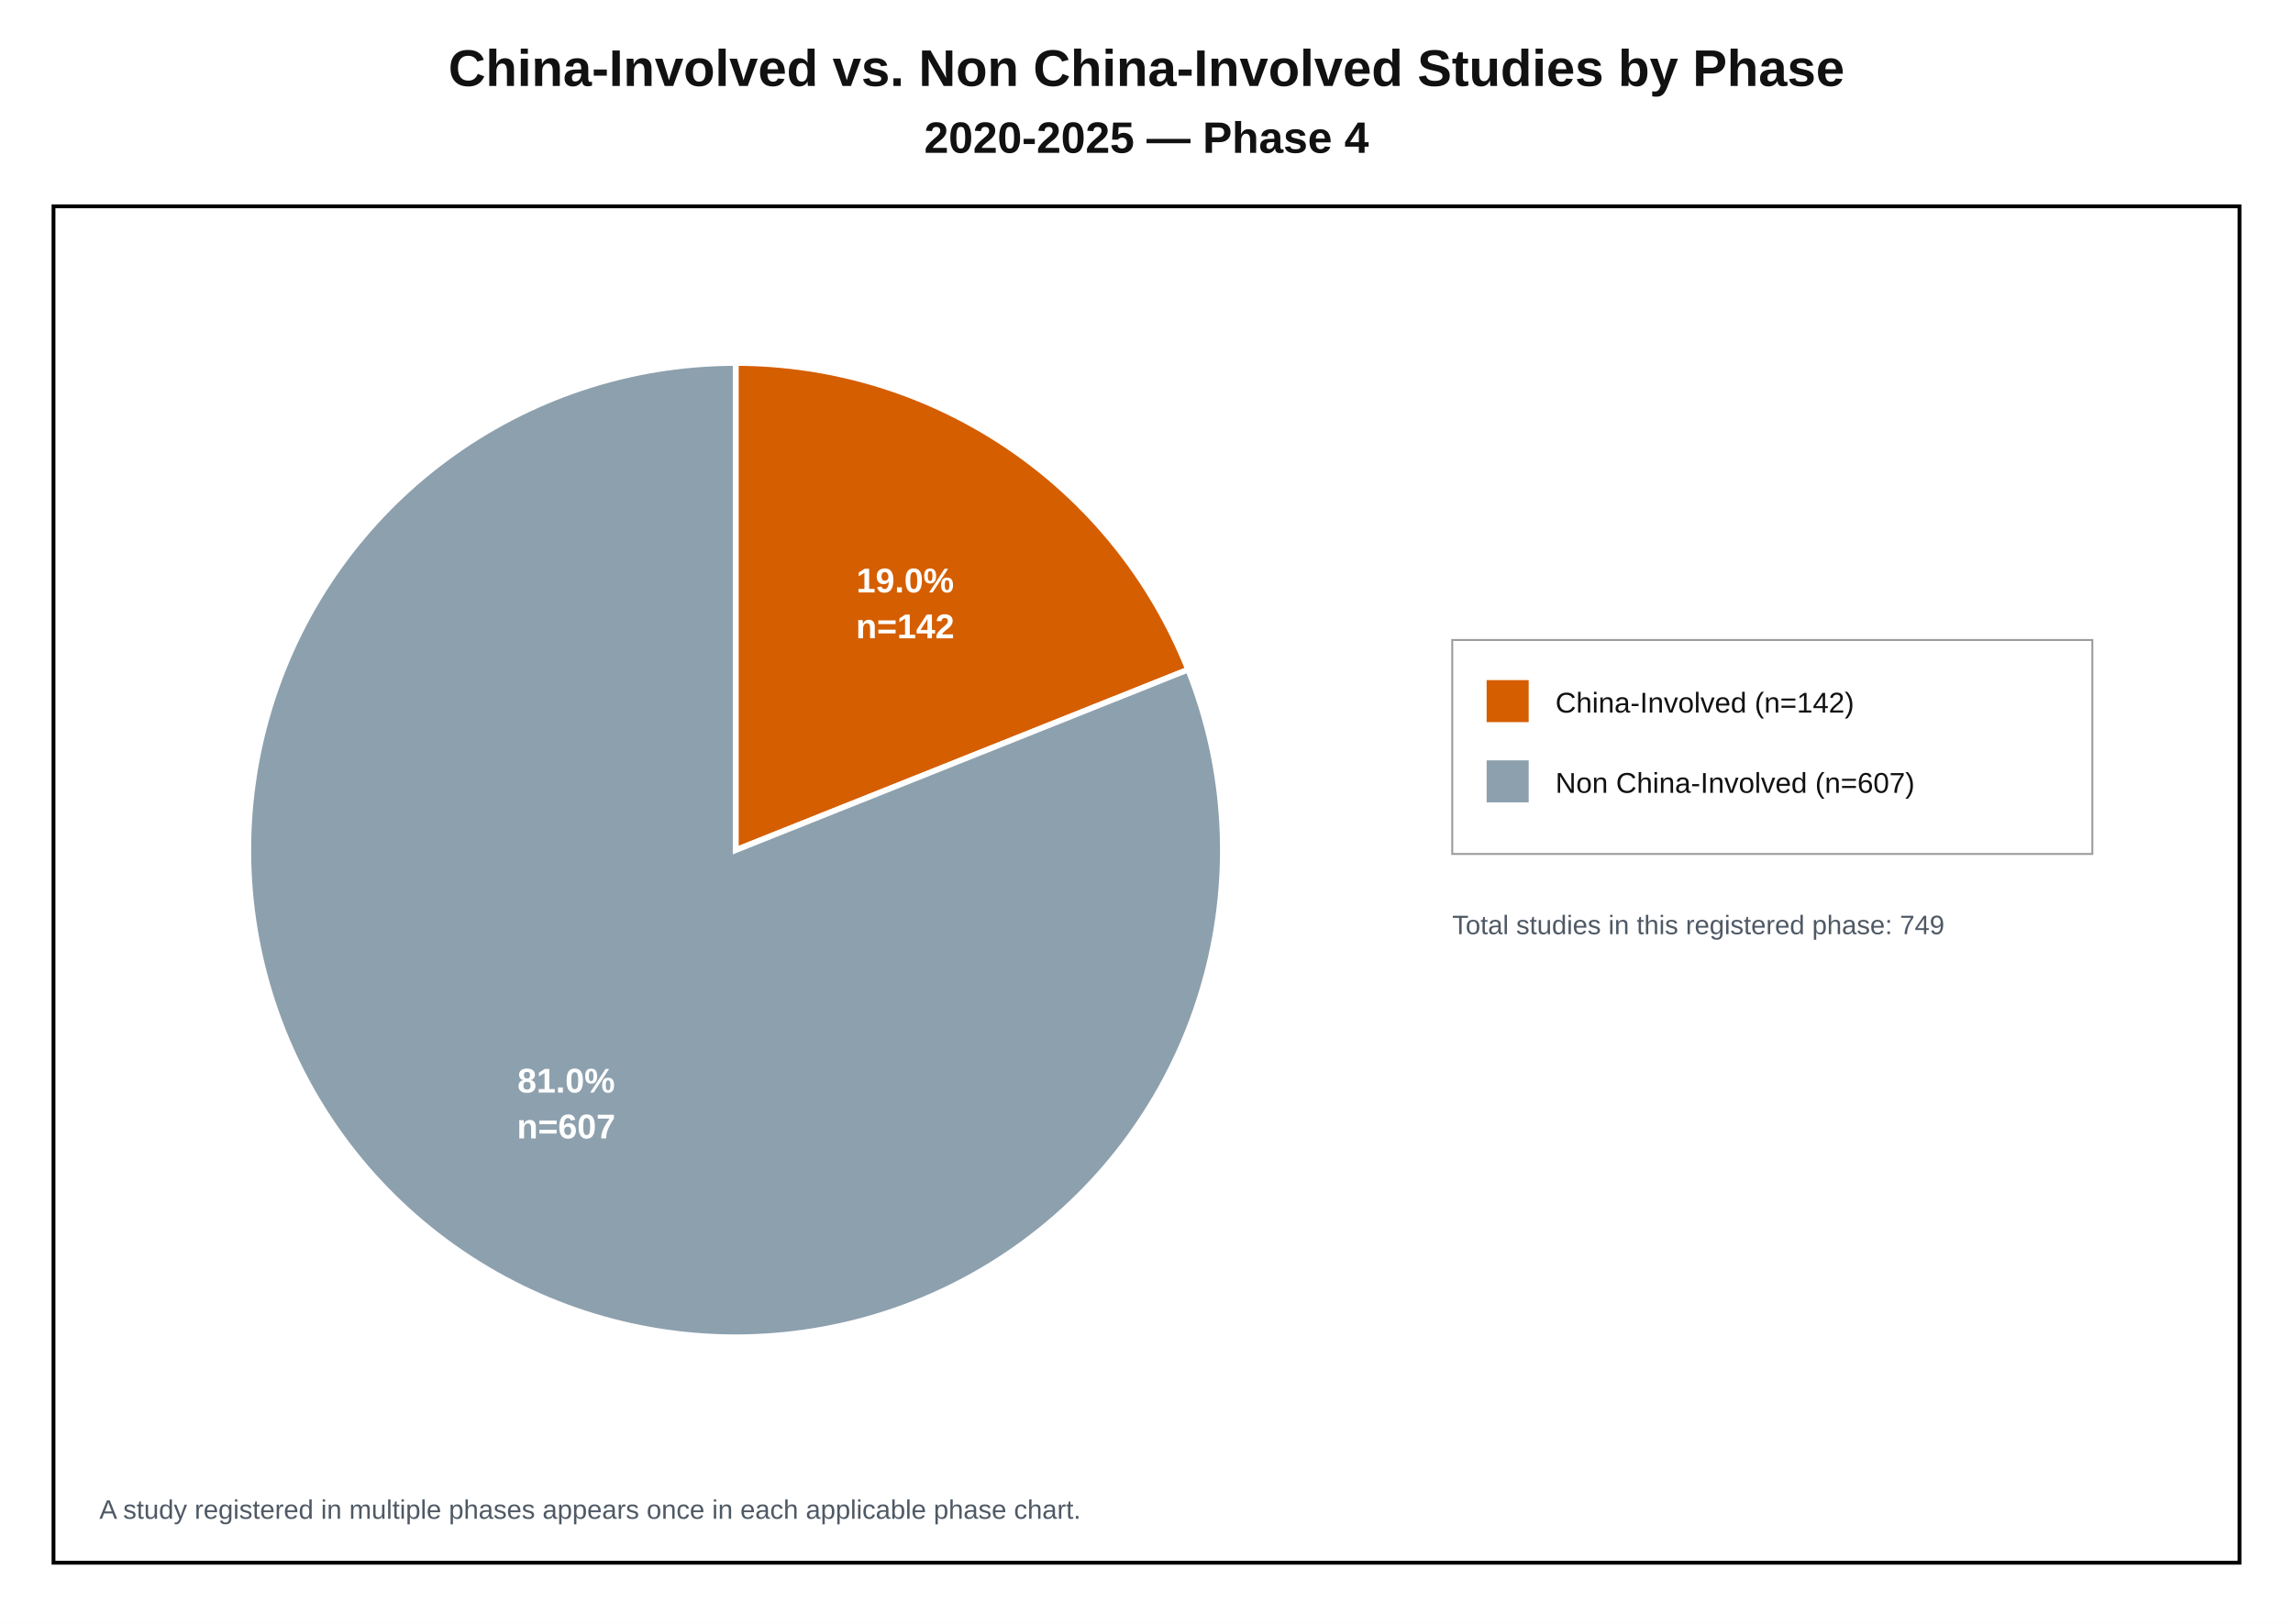
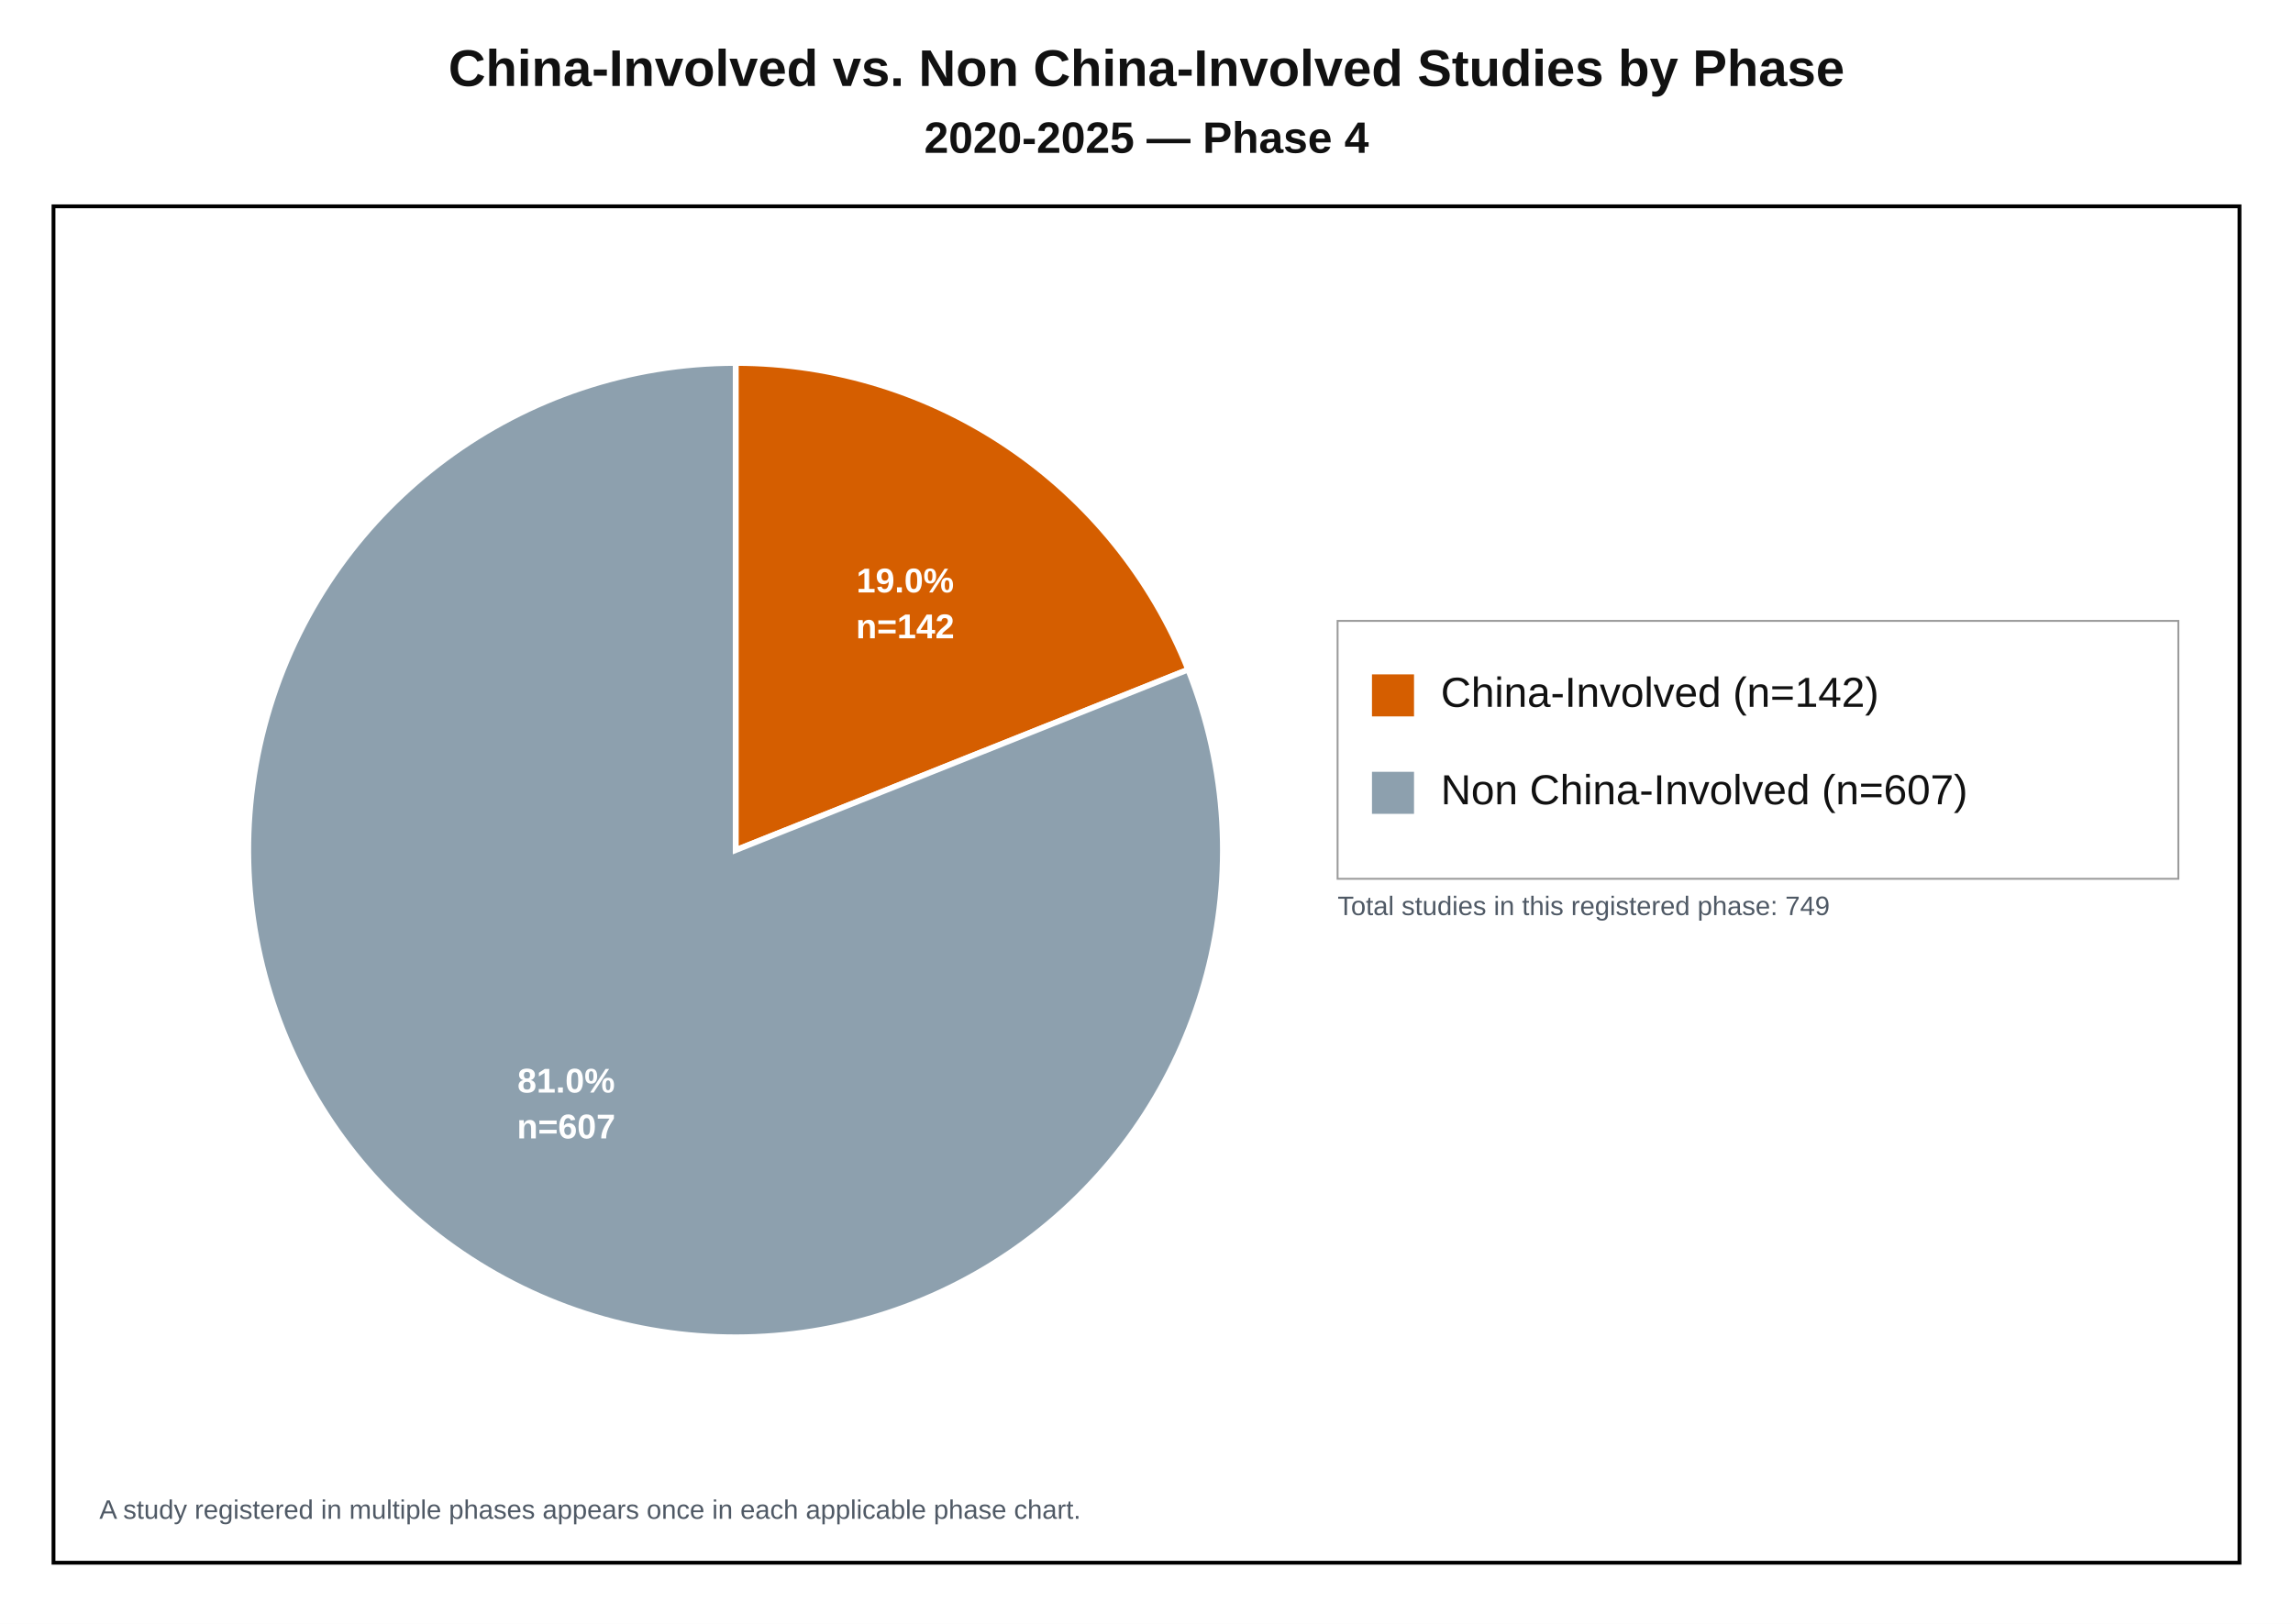
<svg xmlns="http://www.w3.org/2000/svg" width="1200" height="850" viewBox="0 0 1200 850">
  <rect width="1200" height="850" fill="#fff" />
-   <style>text{font-family:Arial,Helvetica,sans-serif;fill:#111}.title{font-size:27px;font-weight:700}.phase{font-size:23px;font-weight:700}.slice{font-size:18px;font-weight:700;fill:#fff}.legend{font-size:15px}.note{font-size:14px;fill:#4f5965}</style>
+   <style>text{font-family:Arial,Helvetica,sans-serif;fill:#111}.title{font-size:27px;font-weight:700}.phase{font-size:23px;font-weight:700}.slice{font-size:18px;font-weight:700;fill:#fff}.legend{font-size:22px}.note{font-size:14px;fill:#4f5965}</style>
  <text x="600" y="45" text-anchor="middle" class="title">China-Involved vs. Non China-Involved Studies by Phase</text>
  <text x="600" y="80" text-anchor="middle" class="phase">2020-2025 — Phase 4</text>
  <rect x="28" y="108" width="1144" height="710" fill="none" stroke="#000" stroke-width="2" />
  <path d="M 385.0,445.0 L 385.0,190.0 A 255.0,255.0 0 0 1 621.8,350.5 Z" fill="#d55e00" stroke="#fff" stroke-width="3" />
  <text x="473.7" y="310.1" text-anchor="middle" class="slice">19.0%</text>
  <text x="473.7" y="334.1" text-anchor="middle" class="slice">n=142</text>
  <path d="M 385.0,445.0 L 621.8,350.5 A 255.0,255.0 0 1 1 385.0,190.0 Z" fill="#8da0ae" stroke="#fff" stroke-width="3" />
  <text x="296.3" y="571.9" text-anchor="middle" class="slice">81.0%</text>
  <text x="296.3" y="595.9" text-anchor="middle" class="slice">n=607</text>
-   <rect x="760" y="335" width="335" height="112" fill="#fff" stroke="#9b9b9b" />
-   <rect x="778" y="356" width="22" height="22" fill="#d55e00" />
-   <text x="814" y="373" class="legend">China-Involved (n=142)</text>
-   <rect x="778" y="398" width="22" height="22" fill="#8da0ae" />
-   <text x="814" y="415" class="legend">Non China-Involved (n=607)</text>
-   <text x="760" y="489" class="note">Total studies in this registered phase: 749</text>
+   <rect x="700" y="325" width="440" height="135" fill="#fff" stroke="#9b9b9b" />
+   <rect x="718" y="353" width="22" height="22" fill="#d55e00" />
+   <text x="754" y="370" class="legend">China-Involved (n=142)</text>
+   <rect x="718" y="404" width="22" height="22" fill="#8da0ae" />
+   <text x="754" y="421" class="legend">Non China-Involved (n=607)</text>
+   <text x="700" y="479" class="note">Total studies in this registered phase: 749</text>
  <text x="52" y="795" class="note">A study registered in multiple phases appears once in each applicable phase chart.</text>
</svg>
